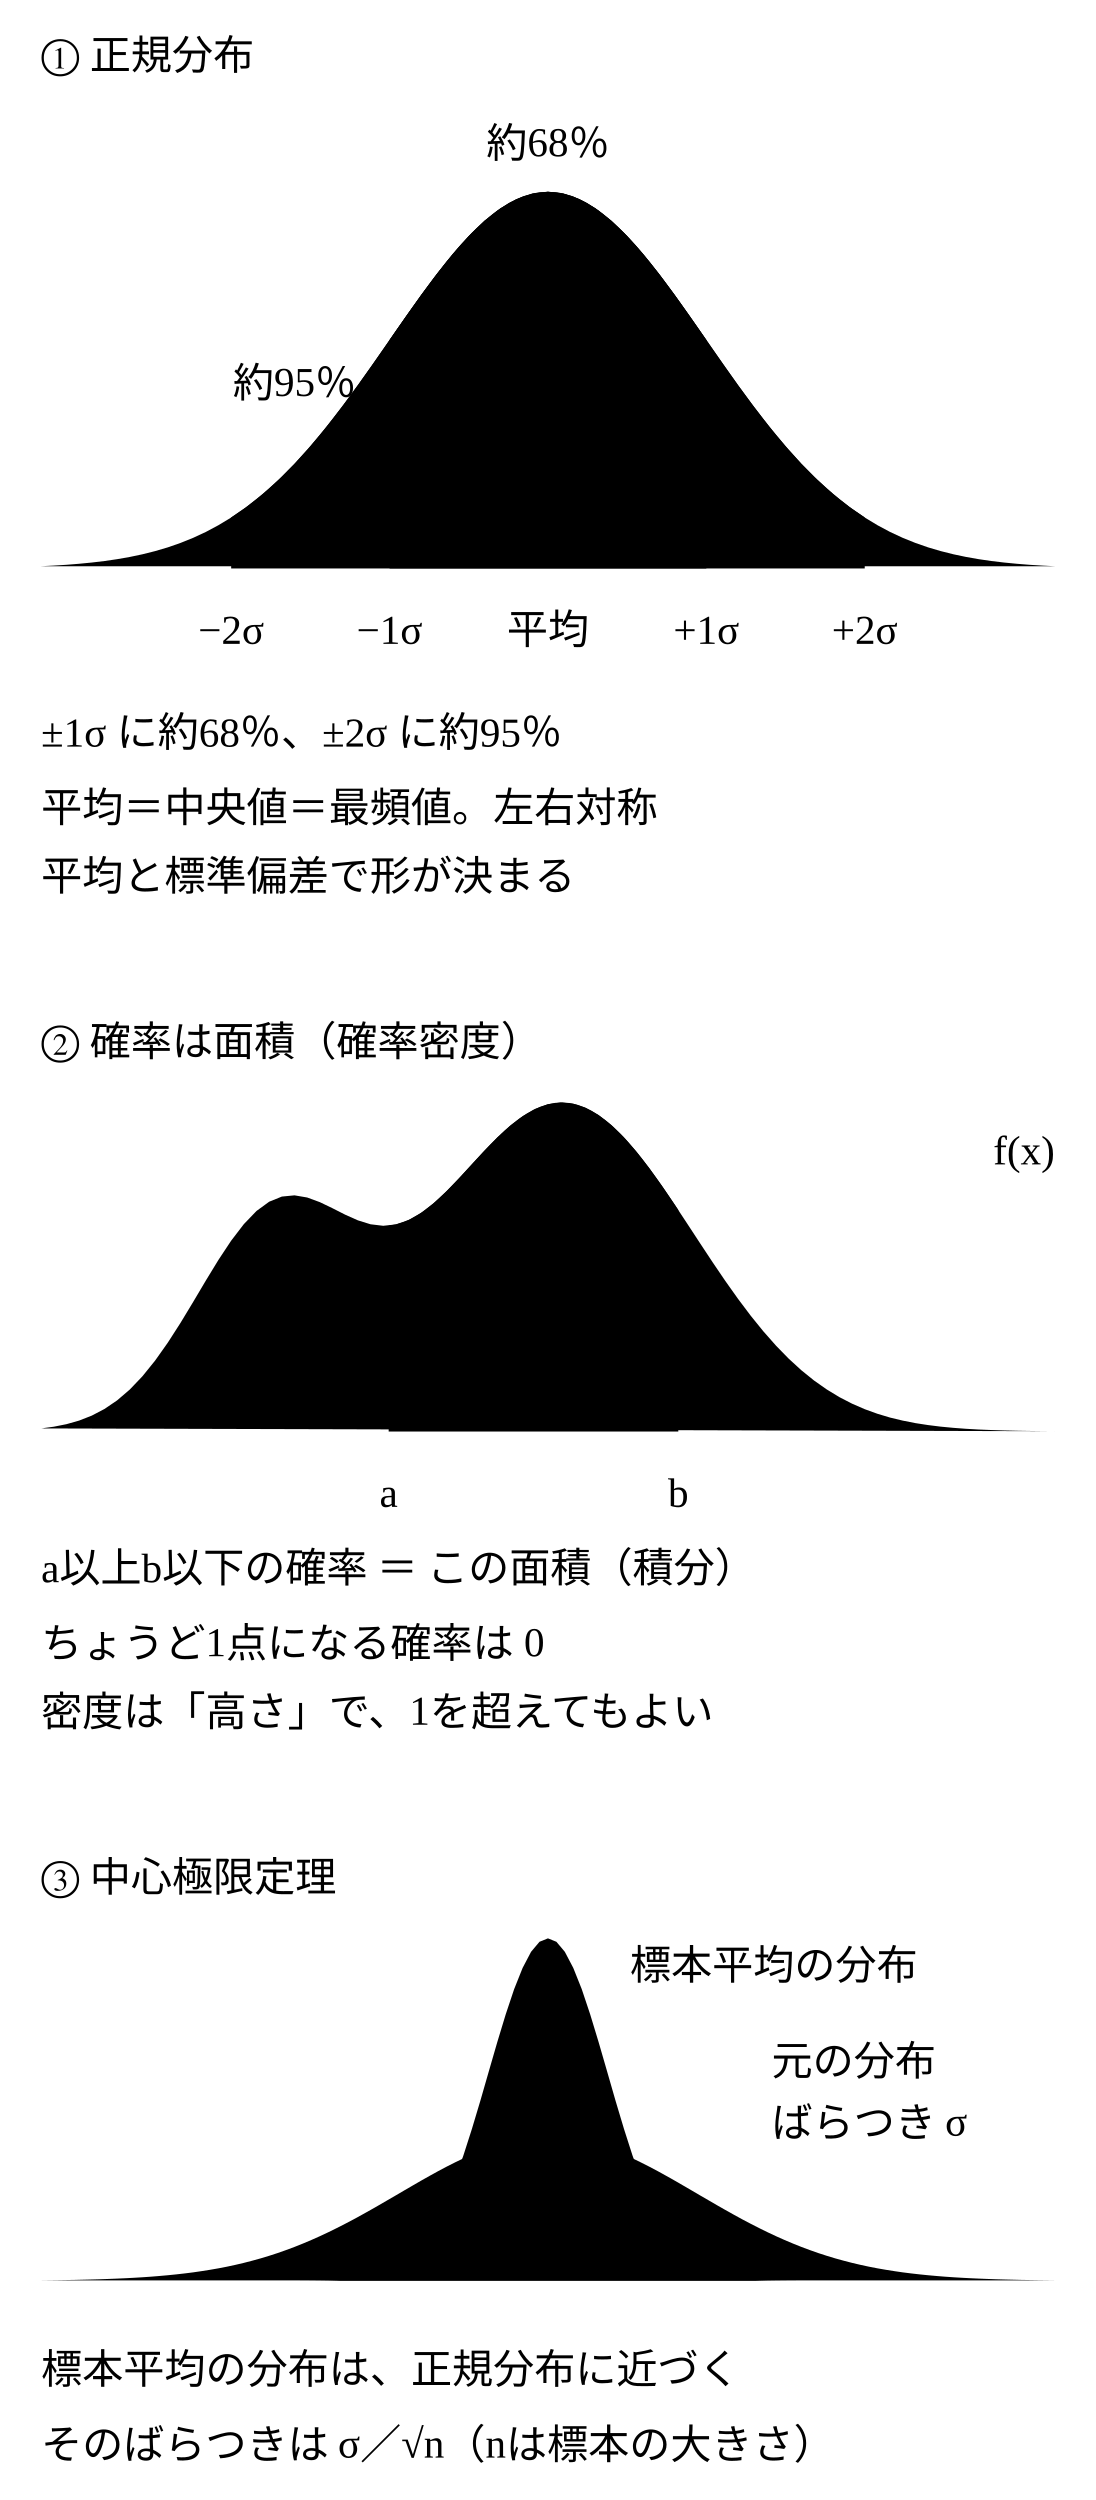
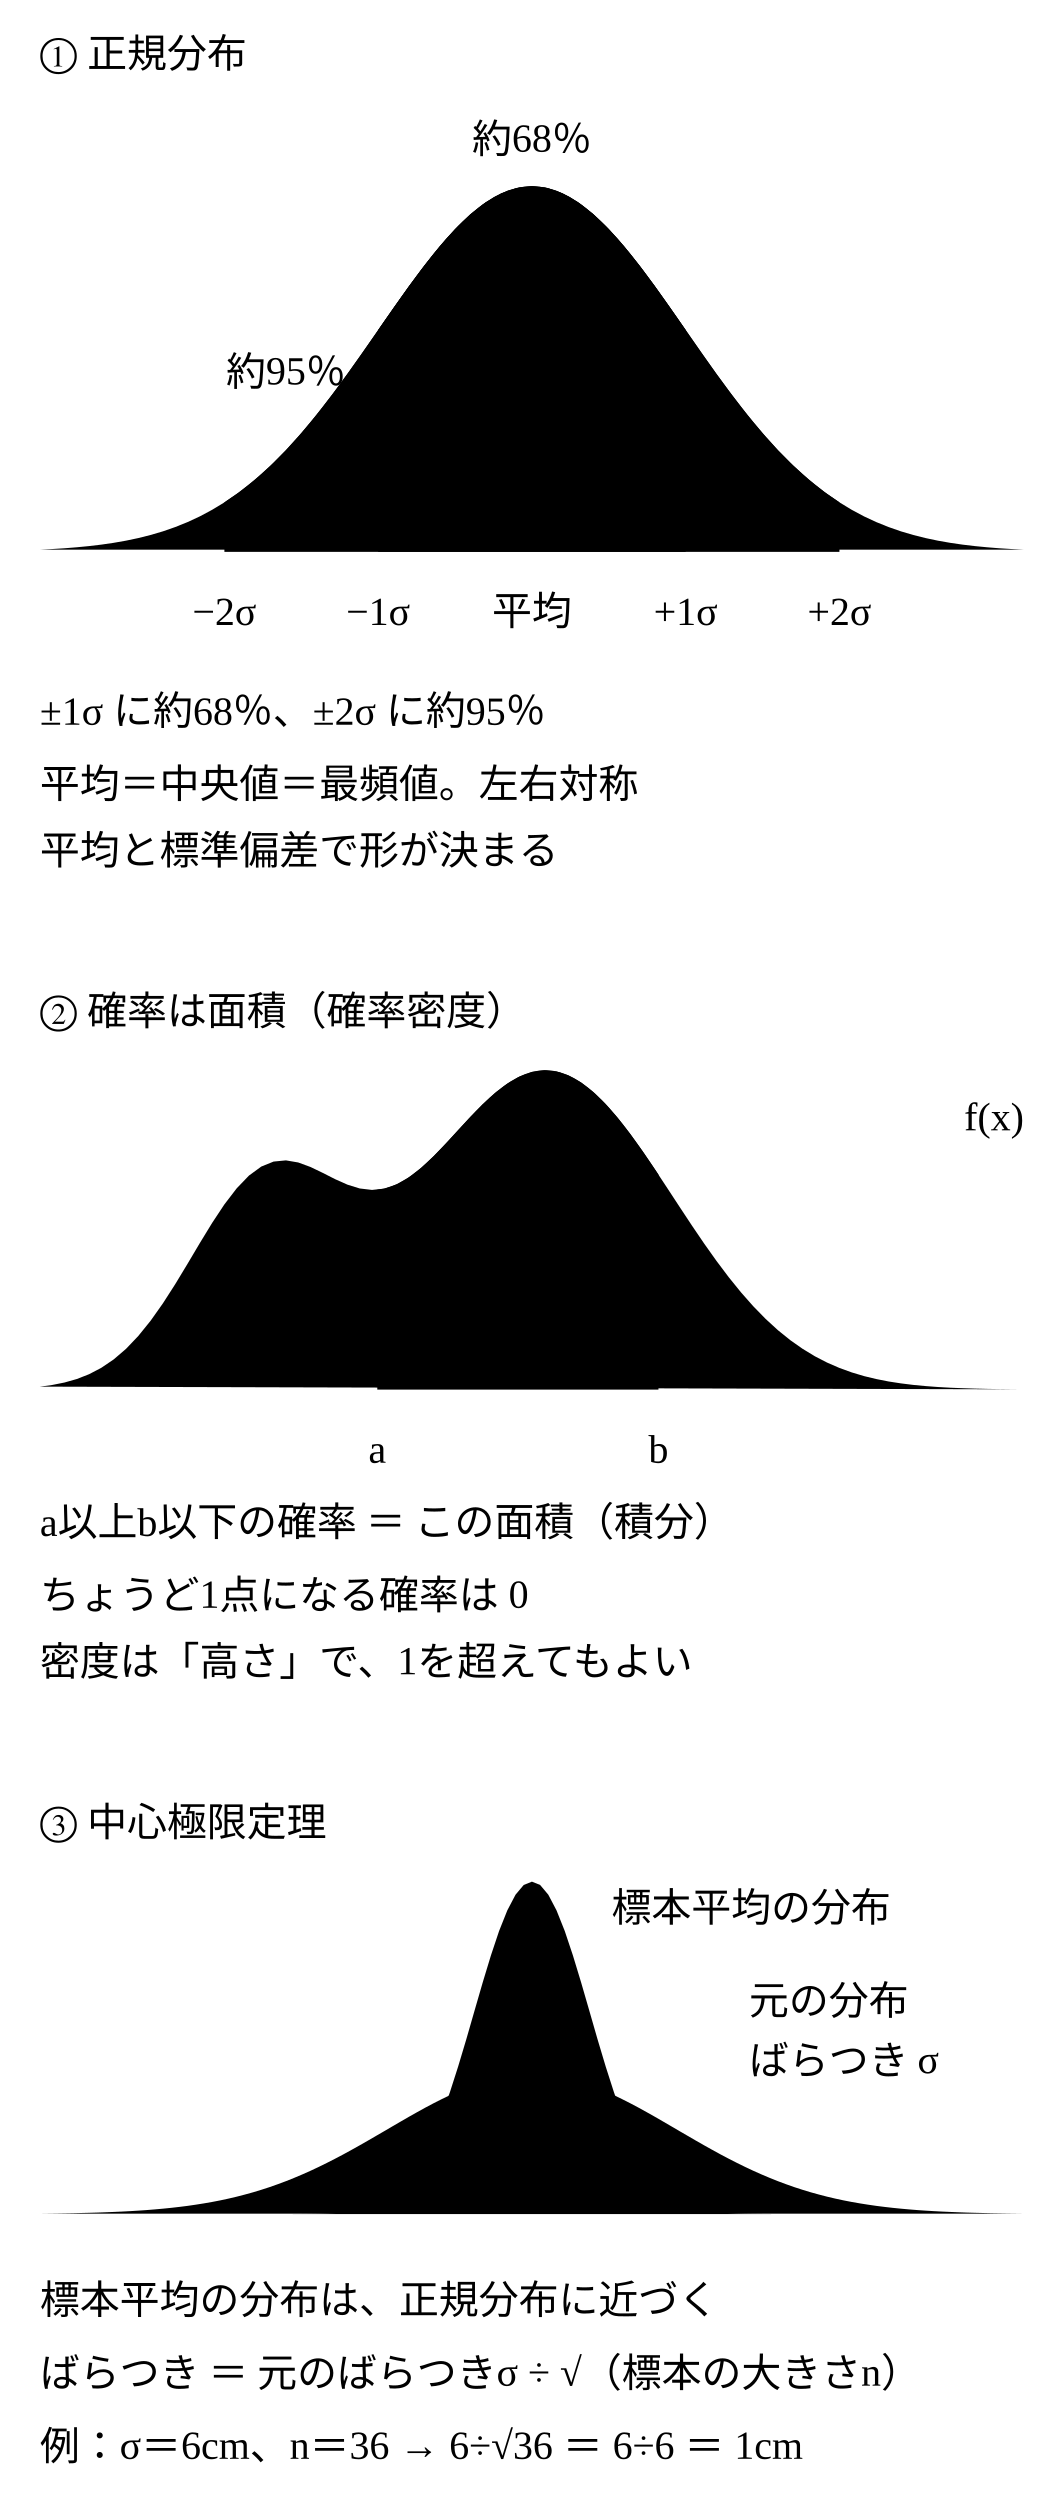
- <svg xmlns="http://www.w3.org/2000/svg" viewBox="0 0 320 730" role="img" aria-labelledby="fig-g-normal-distribution-t fig-g-normal-distribution-d">
+ <svg xmlns="http://www.w3.org/2000/svg" viewBox="0 0 320 752" role="img" aria-labelledby="fig-g-normal-distribution-t fig-g-normal-distribution-d">
  <text x="12" y="20" class="tb">① 正規分布</text>
  <polygon points="67.5,166 67.5,151.11 72.13,147.91 76.75,144.23 81.38,140.07 86,135.42 90.63,130.29 95.25,124.72 99.88,118.75 104.5,112.46 109.13,105.93 113.75,99.28 118.38,92.63 123,86.12 127.63,79.9 132.25,74.12 136.88,68.93 141.5,64.46 146.13,60.84 150.75,58.18 155.38,56.55 160,56 164.63,56.55 169.25,58.18 173.88,60.84 178.5,64.46 183.13,68.93 187.75,74.12 192.38,79.9 197,86.12 201.62,92.63 206.25,99.28 210.88,105.93 215.5,112.46 220.13,118.75 224.75,124.72 229.38,130.29 234,135.42 238.63,140.07 243.25,144.23 247.87,147.91 252.5,151.11 252.5,166" class="fwn" />
  <polygon points="113.75,166 113.75,99.28 116.06,95.95 118.38,92.63 120.69,89.35 123,86.12 125.31,82.97 127.63,79.9 129.94,76.95 132.25,74.12 134.56,71.44 136.88,68.93 139.19,66.59 141.5,64.46 143.81,62.54 146.13,60.84 148.44,59.38 150.75,58.18 153.06,57.23 155.38,56.55 157.69,56.14 160,56 162.31,56.14 164.63,56.55 166.94,57.23 169.25,58.18 171.56,59.38 173.88,60.84 176.19,62.54 178.5,64.46 180.81,66.59 183.13,68.93 185.44,71.44 187.75,74.12 190.06,76.95 192.38,79.9 194.69,82.97 197,86.12 199.31,89.35 201.62,92.63 203.94,95.95 206.25,99.28 206.25,166" class="fas" />
  <polyline points="12,165.34 15.7,165.15 19.4,164.92 23.1,164.62 26.8,164.26 30.5,163.82 34.2,163.28 37.9,162.63 41.6,161.85 45.3,160.92 49,159.83 52.7,158.54 56.4,157.05 60.1,155.33 63.8,153.35 67.5,151.11 71.2,148.59 74.9,145.76 78.6,142.62 82.3,139.18 86,135.42 89.7,131.35 93.4,127 97.1,122.37 100.8,117.51 104.5,112.46 108.2,107.25 111.9,101.95 115.6,96.61 119.3,91.31 123,86.12 126.7,81.12 130.4,76.37 134.1,71.96 137.8,67.97 141.5,64.46 145.2,61.49 148.9,59.12 152.6,57.4 156.3,56.35 160,56 163.7,56.35 167.4,57.4 171.1,59.12 174.8,61.49 178.5,64.46 182.2,67.97 185.9,71.96 189.6,76.37 193.3,81.12 197,86.12 200.7,91.31 204.4,96.61 208.1,101.95 211.8,107.25 215.5,112.46 219.2,117.51 222.9,122.37 226.6,127 230.3,131.35 234,135.42 237.7,139.18 241.4,142.62 245.1,145.76 248.8,148.59 252.5,151.11 256.2,153.35 259.9,155.33 263.6,157.05 267.3,158.54 271,159.83 274.7,160.92 278.4,161.85 282.1,162.63 285.8,163.28 289.5,163.82 293.2,164.26 296.9,164.62 300.6,164.92 304.3,165.15 308,165.34" class="l sa w2" />
  <line x1="12" y1="166" x2="308" y2="166" class="l sm w1" />
  <line x1="67.5" y1="166" x2="67.5" y2="171" class="l sm w1" />
  <text x="67.5" y="188" class="tm" text-anchor="middle">−2σ</text>
  <line x1="113.75" y1="166" x2="113.75" y2="171" class="l sm w1" />
  <text x="113.75" y="188" class="tm" text-anchor="middle">−1σ</text>
  <line x1="160" y1="166" x2="160" y2="171" class="l sm w1" />
  <text x="160" y="188" class="tm" text-anchor="middle">平均</text>
  <line x1="206.25" y1="166" x2="206.25" y2="171" class="l sm w1" />
  <text x="206.25" y="188" class="tm" text-anchor="middle">+1σ</text>
  <line x1="252.5" y1="166" x2="252.5" y2="171" class="l sm w1" />
  <text x="252.5" y="188" class="tm" text-anchor="middle">+2σ</text>
  <line x1="160" y1="52" x2="160" y2="166" class="l sa w1 dsh" />
  <text x="160" y="46" class="tb ta" text-anchor="middle">約68％</text>
  <text x="86" y="116" class="tb twn" text-anchor="middle">約95％</text>
  <text x="234" y="116" />
  <text x="12" y="218" class="tb">±1σ に約68％、±2σ に約95％</text>
  <text x="12" y="240">平均＝中央値＝最頻値。左右対称</text>
  <text x="12" y="260">平均と標準偏差で形が決まる</text>
  <line x1="12" y1="280" x2="308" y2="280" class="l sb w1" />
  <text x="12" y="308" class="tb">② 確率は面積（確率密度）</text>
  <polygon points="113.49,418 113.49,357.87 115.6,357.53 117.71,356.91 119.83,356 121.94,354.82 124.06,353.38 126.17,351.72 128.29,349.85 130.4,347.82 132.51,345.66 134.63,343.41 136.74,341.11 138.86,338.8 140.97,336.51 143.09,334.28 145.2,332.16 147.31,330.16 149.43,328.33 151.54,326.69 153.66,325.26 155.77,324.06 157.89,323.12 160,322.44 162.11,322.04 164.23,321.92 166.34,322.09 168.46,322.55 170.57,323.3 172.69,324.32 174.8,325.62 176.91,327.18 179.03,328.99 181.14,331.02 183.26,333.28 185.37,335.73 187.49,338.35 189.6,341.13 191.71,344.04 193.83,347.06 195.94,350.16 198.06,353.33 198.06,418" class="fas" />
  <polyline points="12,417.1 15.7,416.6 19.4,415.86 23.1,414.81 26.8,413.36 30.5,411.42 34.2,408.91 37.9,405.74 41.6,401.86 45.3,397.28 49,392.05 52.7,386.29 56.4,380.17 60.1,373.93 63.8,367.87 67.5,362.28 71.2,357.45 74.9,353.6 78.6,350.9 82.3,349.4 86,349.04 89.7,349.67 93.4,351.03 97.1,352.81 100.8,354.69 104.5,356.34 108.2,357.49 111.9,357.93 115.6,357.53 119.3,356.25 123,354.13 126.7,351.27 130.4,347.82 134.1,343.98 137.8,339.95 141.5,335.95 145.2,332.16 148.9,328.77 152.6,325.94 156.3,323.8 160,322.44 163.7,321.92 167.4,322.28 171.1,323.53 174.8,325.62 178.5,328.51 182.2,332.12 185.9,336.37 189.6,341.13 193.3,346.29 197,351.74 200.7,357.35 204.4,363 208.1,368.6 211.8,374.05 215.5,379.26 219.2,384.18 222.9,388.75 226.6,392.94 230.3,396.73 234,400.12 237.7,403.11 241.4,405.71 245.1,407.96 248.8,409.87 252.5,411.48 256.2,412.82 259.9,413.93 263.6,414.82 267.3,415.55 271,416.12 274.7,416.58 278.4,416.93 282.1,417.21 285.8,417.42 289.5,417.57 293.2,417.69 296.9,417.78 300.6,417.84 304.3,417.89 308,417.92" class="l sa w2" />
  <line x1="12" y1="418" x2="308" y2="418" class="l sm w1" />
  <line x1="113.49" y1="357.87" x2="113.49" y2="423" class="l sa w1" />
  <line x1="198.06" y1="353.33" x2="198.06" y2="423" class="l sa w1" />
  <text x="113.49" y="440" class="tb" text-anchor="middle">a</text>
  <text x="198.06" y="440" class="tb" text-anchor="middle">b</text>
  <text x="155.77" y="394" class="tb ta" text-anchor="middle">面積</text>
  <text x="308" y="340" class="tb" text-anchor="end">f(x)</text>
  <text x="12" y="462" class="tb">a以上b以下の確率 ＝ この面積（積分）</text>
  <text x="12" y="484">ちょうど1点になる確率は 0</text>
  <text x="12" y="504" class="tm">密度は「高さ」で、1を超えてもよい</text>
  <line x1="12" y1="524" x2="308" y2="524" class="l sb w1" />
  <text x="12" y="552" class="tb">③ 中心極限定理</text>
  <polyline points="12,666 14.47,666 16.93,666 19.4,666 21.87,666 24.33,666 26.8,666 29.27,666 31.73,666 34.2,666 36.67,666 39.13,666 41.6,666 44.07,666 46.53,666 49,666 51.47,666 53.93,666 56.4,666 58.87,666 61.33,666 63.8,666 66.27,666 68.73,666 71.2,666 73.67,666 76.13,666 78.6,666 81.07,666 83.53,665.99 86,665.99 88.47,665.98 90.93,665.96 93.4,665.93 95.87,665.89 98.33,665.81 100.8,665.69 103.27,665.51 105.73,665.22 108.2,664.8 110.67,664.19 113.13,663.33 115.6,662.13 118.07,660.5 120.53,658.34 123,655.54 125.47,652.01 127.93,647.66 130.4,642.43 132.87,636.31 135.33,629.34 137.8,621.64 140.27,613.39 142.73,604.84 145.2,596.32 147.67,588.19 150.13,580.83 152.6,574.64 155.07,569.93 157.53,567 160,566 162.47,567 164.93,569.93 167.4,574.64 169.87,580.83 172.33,588.19 174.8,596.32 177.27,604.84 179.73,613.39 182.2,621.64 184.67,629.34 187.13,636.31 189.6,642.43 192.07,647.66 194.53,652.01 197,655.54 199.47,658.34 201.93,660.5 204.4,662.13 206.87,663.33 209.33,664.19 211.8,664.8 214.27,665.22 216.73,665.51 219.2,665.69 221.67,665.81 224.13,665.89 226.6,665.93 229.07,665.96 231.53,665.98 234,665.99 236.47,665.99 238.93,666 241.4,666 243.87,666 246.33,666 248.8,666 251.27,666 253.73,666 256.2,666 258.67,666 261.13,666 263.6,666 266.07,666 268.53,666 271,666 273.47,666 275.93,666 278.4,666 280.87,666 283.33,666 285.8,666 288.27,666 290.73,666 293.2,666 295.67,666 298.13,666 300.6,666 303.07,666 305.53,666 308,666" class="l sok w2" />
  <polyline points="12,665.87 14.47,665.84 16.93,665.81 19.4,665.77 21.87,665.73 24.33,665.67 26.8,665.61 29.27,665.54 31.73,665.45 34.2,665.35 36.67,665.24 39.13,665.11 41.6,664.96 44.07,664.79 46.53,664.59 49,664.37 51.47,664.12 53.93,663.84 56.4,663.53 58.87,663.17 61.33,662.78 63.8,662.35 66.27,661.87 68.73,661.34 71.2,660.76 73.67,660.12 76.13,659.44 78.6,658.69 81.07,657.89 83.53,657.02 86,656.1 88.47,655.11 90.93,654.07 93.4,652.97 95.87,651.81 98.33,650.6 100.8,649.34 103.27,648.04 105.73,646.69 108.2,645.31 110.67,643.9 113.13,642.47 115.6,641.04 118.07,639.59 120.53,638.16 123,636.73 125.47,635.34 127.93,633.98 130.4,632.67 132.87,631.42 135.33,630.23 137.8,629.12 140.27,628.1 142.73,627.18 145.2,626.36 147.67,625.65 150.13,625.07 152.6,624.6 155.07,624.27 157.53,624.07 160,624 162.47,624.07 164.93,624.27 167.4,624.6 169.87,625.07 172.33,625.65 174.8,626.36 177.27,627.18 179.73,628.1 182.2,629.12 184.67,630.23 187.13,631.42 189.6,632.67 192.07,633.98 194.53,635.34 197,636.73 199.47,638.16 201.93,639.59 204.4,641.04 206.87,642.47 209.33,643.9 211.8,645.31 214.27,646.69 216.73,648.04 219.2,649.34 221.67,650.6 224.13,651.81 226.6,652.97 229.07,654.07 231.53,655.11 234,656.1 236.47,657.02 238.93,657.89 241.4,658.69 243.87,659.44 246.33,660.12 248.8,660.76 251.27,661.34 253.73,661.87 256.2,662.35 258.67,662.78 261.13,663.17 263.6,663.53 266.07,663.84 268.53,664.12 271,664.37 273.47,664.59 275.93,664.79 278.4,664.96 280.87,665.11 283.33,665.24 285.8,665.35 288.27,665.45 290.73,665.54 293.2,665.61 295.67,665.67 298.13,665.73 300.6,665.77 303.07,665.81 305.53,665.84 308,665.87" class="l sm w2 dsh" />
  <line x1="12" y1="666" x2="308" y2="666" class="l sm w1" />
  <text x="225.29" y="606" class="tb tm">元の分布</text>
  <text x="225.29" y="624" class="tm">ばらつき σ</text>
  <text x="183.94" y="578" class="tb tok">標本平均の分布</text>
  <text x="12" y="696" class="tb">標本平均の分布は、正規分布に近づく</text>
-   <text x="12" y="718">そのばらつきは σ／√n（nは標本の大きさ）</text>
+   <text x="12" y="718">ばらつき ＝ 元のばらつきσ ÷ √（標本の大きさn）</text>
+   <text x="12" y="740" class="tm">例：σ＝6cm、n＝36 → 6÷√36 ＝ 6÷6 ＝ 1cm</text>
</svg>
